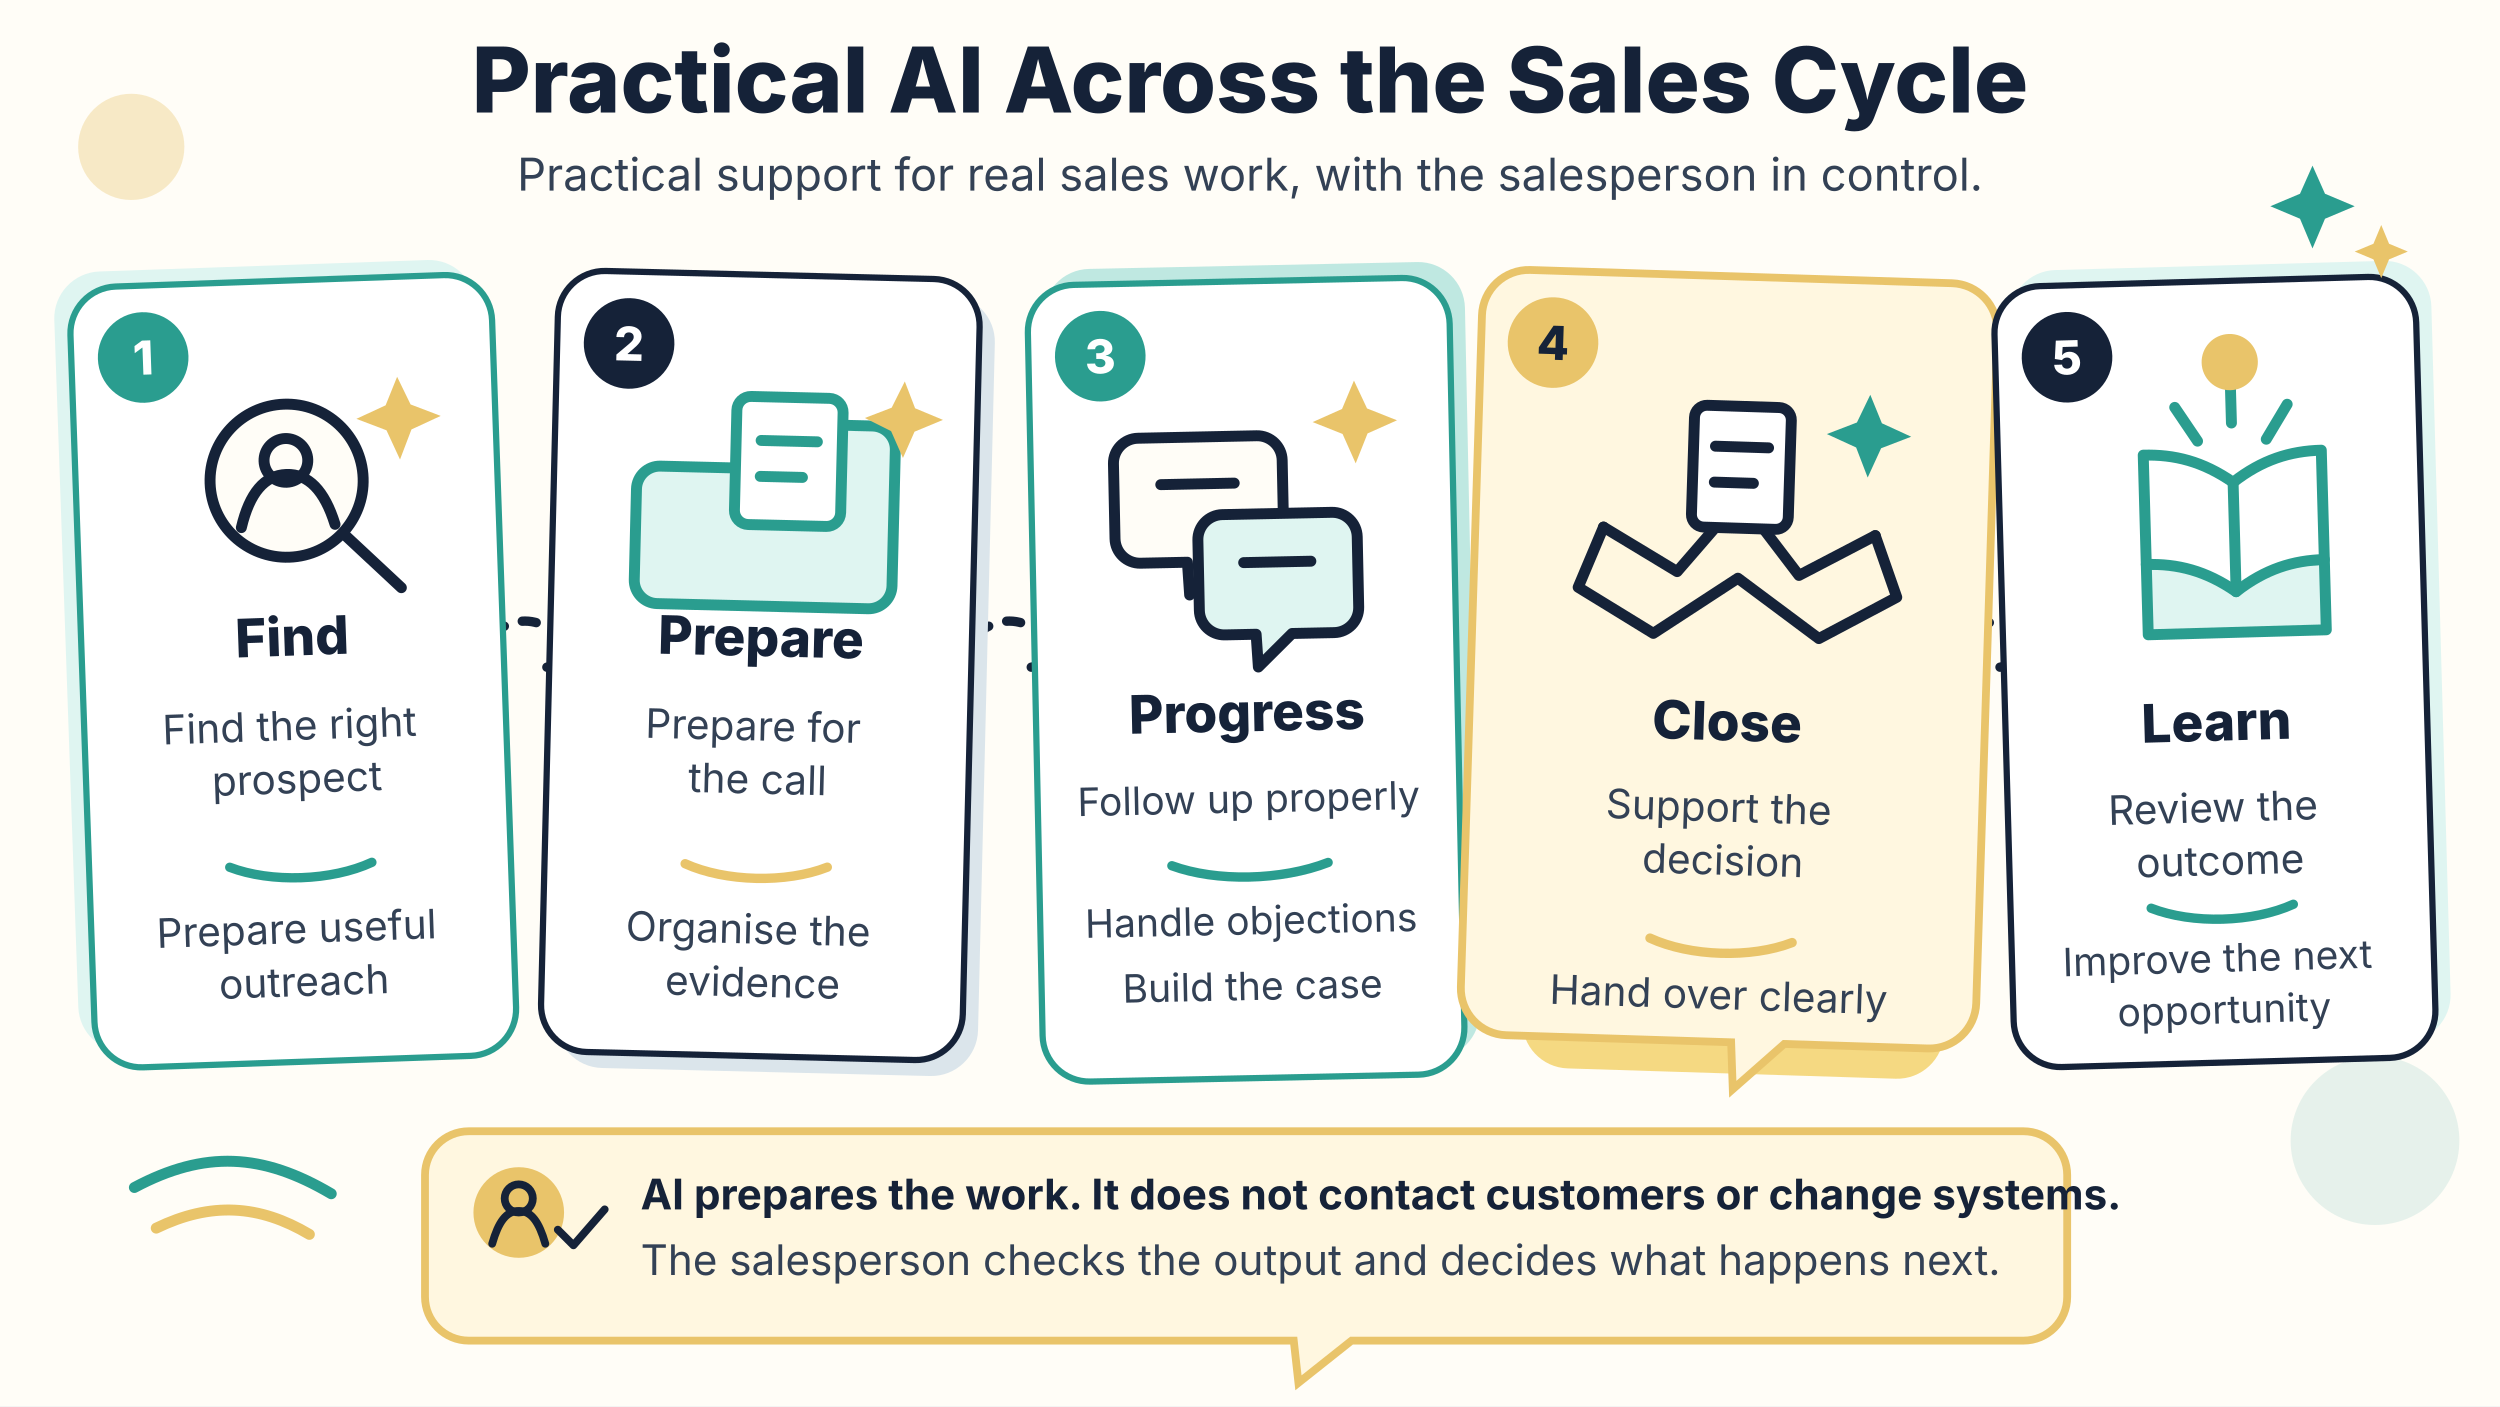
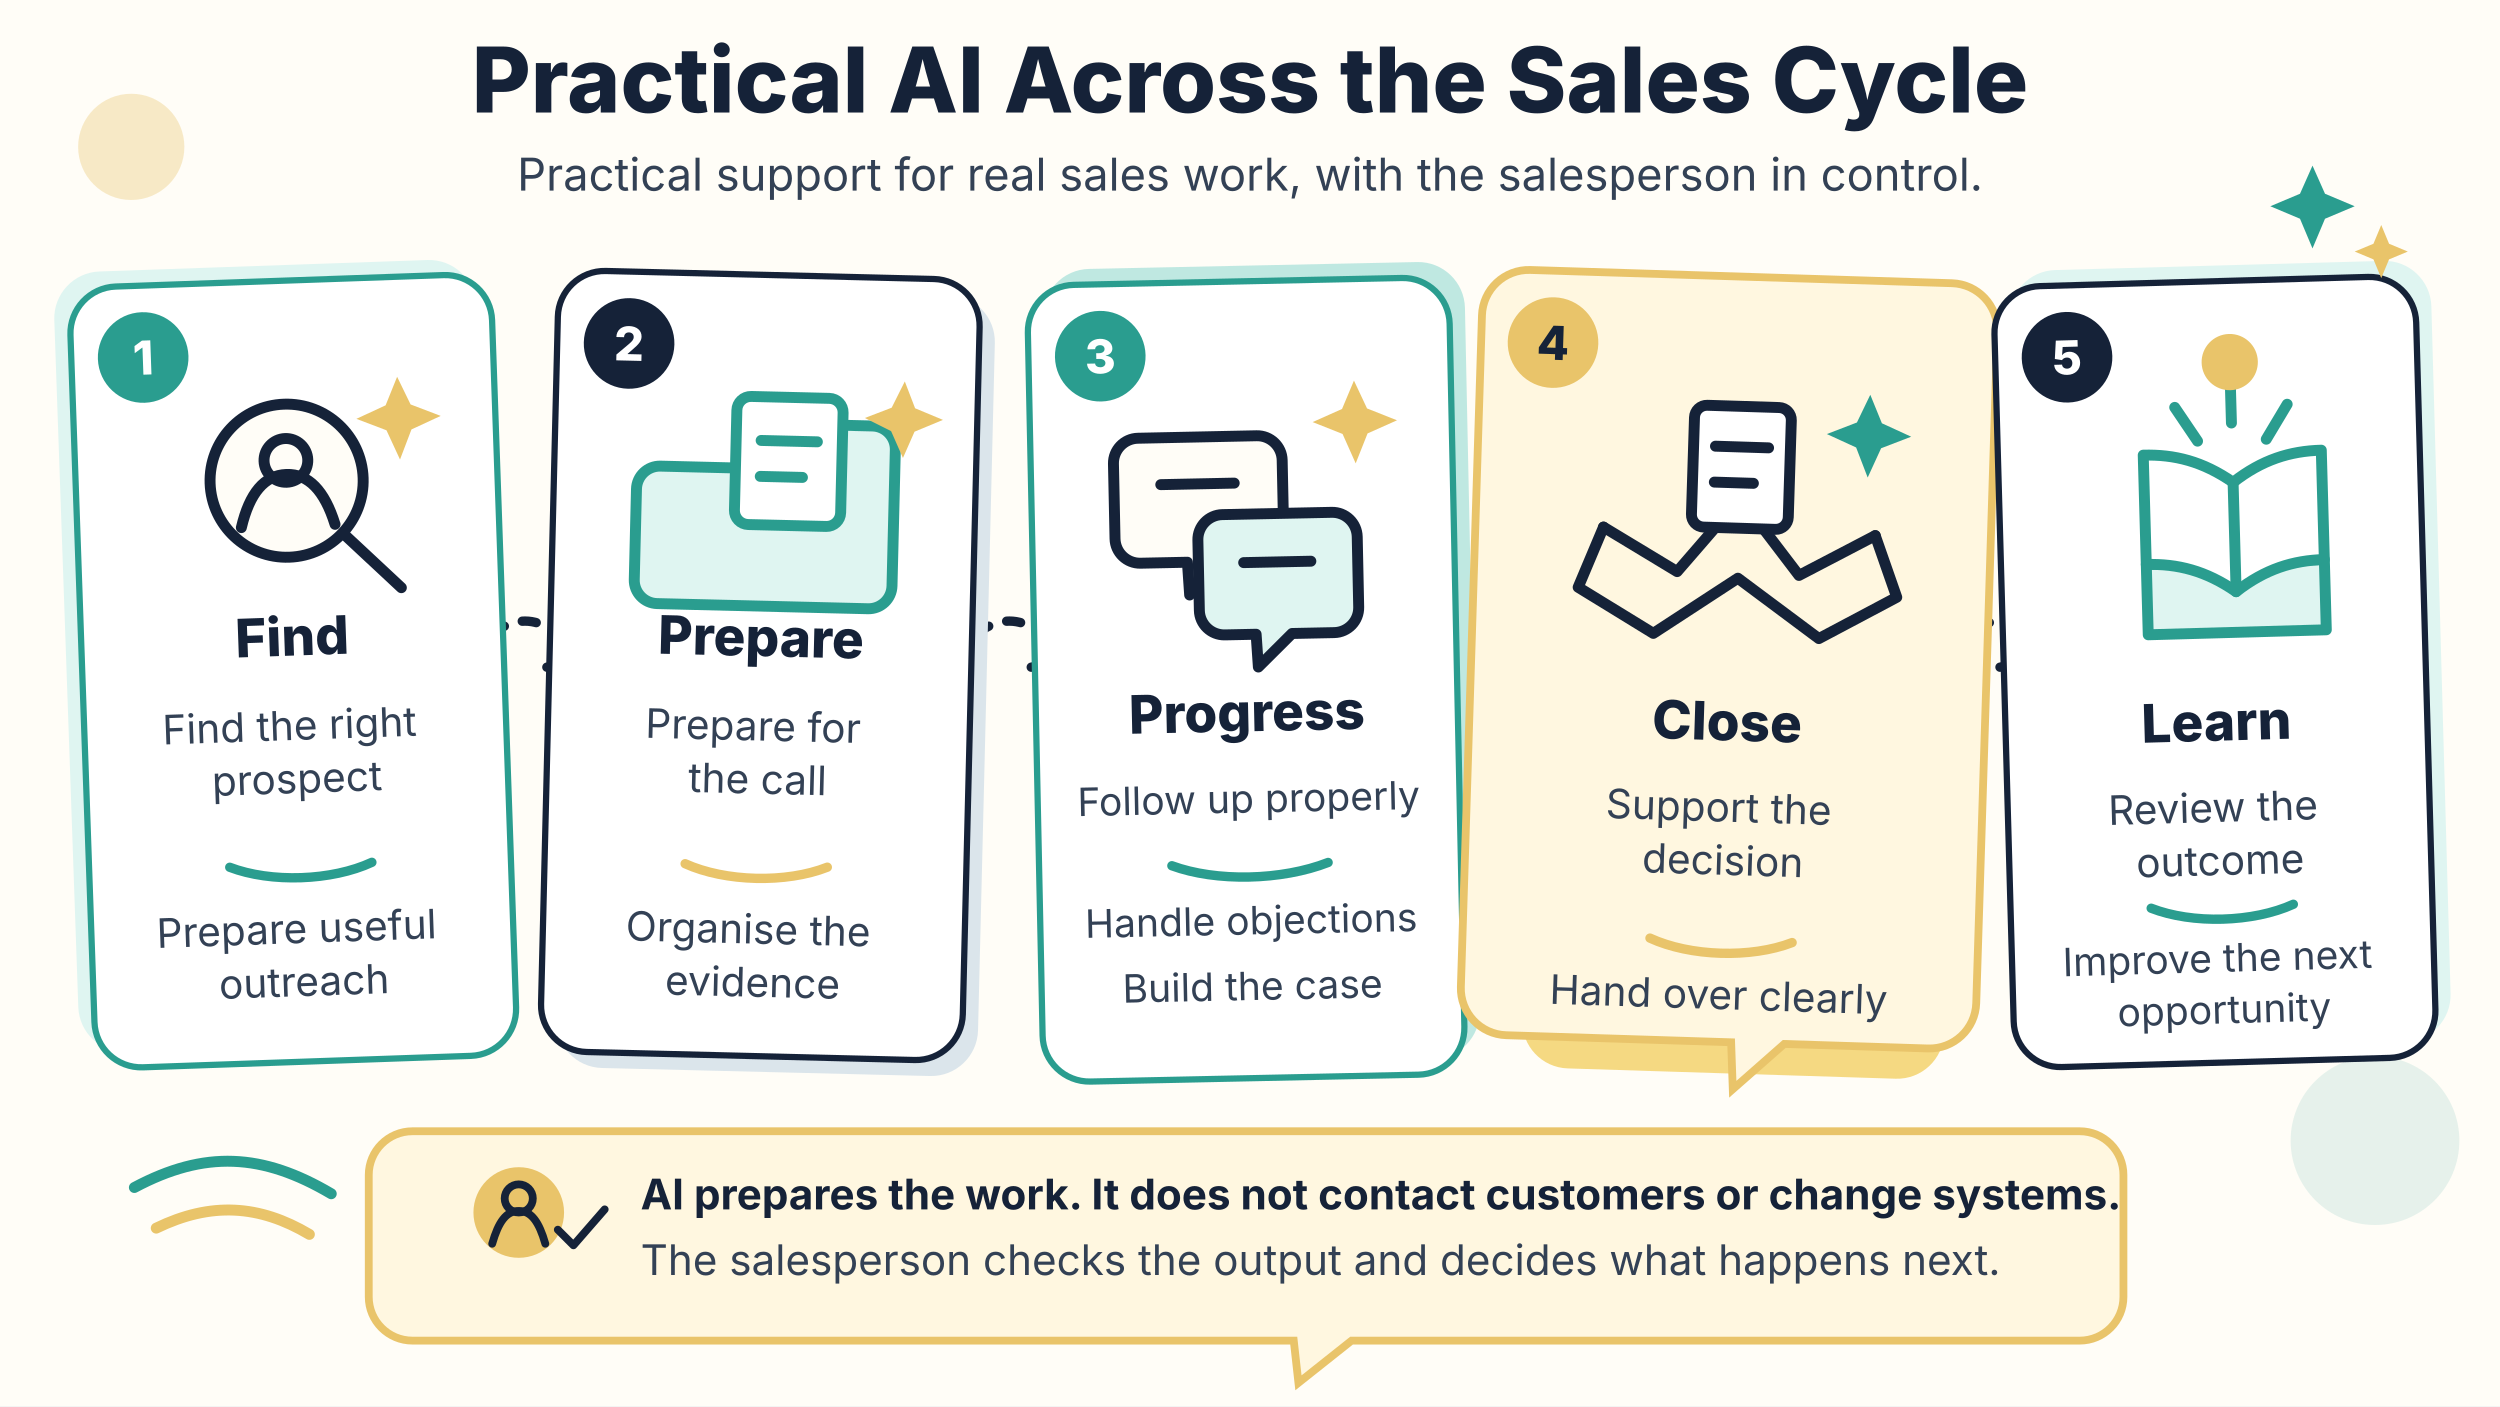
<svg xmlns="http://www.w3.org/2000/svg" width="1600" height="900" viewBox="0 0 1600 900" role="img" aria-labelledby="title description">
  <rect width="1600" height="900" fill="#fffdf7" />
  <circle cx="84" cy="94" r="34" fill="#e9c46a" opacity="0.35" />
  <circle cx="1520" cy="730" r="54" fill="#2a9d8f" opacity="0.12" />
  <path d="M86 760c45-24 82-22 126 4" fill="none" stroke="#2a9d8f" stroke-width="7" stroke-linecap="round" />
  <path d="M100 786c35-17 66-15 98 4" fill="none" stroke="#e9c46a" stroke-width="7" stroke-linecap="round" />
  <text x="800" y="72" text-anchor="middle" font-family="Inter, Arial, sans-serif" font-size="58" font-weight="800" fill="#152238">Practical AI Across the Sales Cycle</text>
  <text x="800" y="122" text-anchor="middle" font-family="Inter, Arial, sans-serif" font-size="29" fill="#334155">Practical support for real sales work, with the salesperson in control.</text>
  <g fill="none" stroke="#152238" stroke-width="6" stroke-linecap="round" stroke-linejoin="round">
    <path d="M300 420c26-30 46-30 72 0" stroke-dasharray="9 12" />
    <path d="M357 402l18 20-25 5" />
    <path d="M610 420c26-30 46-30 72 0" stroke-dasharray="9 12" />
    <path d="M667 402l18 20-25 5" />
    <path d="M920 420c26-30 46-30 72 0" stroke-dasharray="9 12" />
    <path d="M977 402l18 20-25 5" />
    <path d="M1230 420c26-30 46-30 72 0" stroke-dasharray="9 12" />
    <path d="M1287 402l18 20-25 5" />
  </g>
  <g transform="rotate(-2 175 410)" font-family="Inter, Arial, sans-serif">
    <rect x="42" y="170" width="270" height="500" rx="30" fill="#dff5f1" />
    <rect x="52" y="180" width="270" height="500" rx="30" fill="#ffffff" stroke="#2a9d8f" stroke-width="4" />
    <circle cx="98" cy="226" r="29" fill="#2a9d8f" />
    <text x="98" y="237" text-anchor="middle" font-size="30" font-weight="800" fill="#ffffff">1</text>
    <g fill="none" stroke="#152238" stroke-width="7" stroke-linecap="round" stroke-linejoin="round">
      <circle cx="187" cy="308" r="49" fill="#fffdf7" />
      <circle cx="187" cy="295" r="14" />
      <path d="M157 337c6-22 16-33 30-33s24 11 30 33" />
      <path d="M222 343l36 36" />
    </g>
    <path d="M260 244l8 18 19 8-19 8-8 19-8-19-19-8 19-8z" fill="#e9c46a" />
    <text x="187" y="420" text-anchor="middle" font-size="34" font-weight="800" fill="#152238">Find</text>
    <text x="187" y="474" text-anchor="middle" font-size="26" fill="#334155">
      <tspan x="187">Find the right</tspan>
      <tspan x="187" dy="34">prospect</tspan>
    </text>
    <path d="M142 554c26 11 65 11 91 0" fill="none" stroke="#2a9d8f" stroke-width="6" stroke-linecap="round" />
    <text x="187" y="604" text-anchor="middle" font-size="26" fill="#334155">
      <tspan x="187">Prepare useful</tspan>
      <tspan x="187" dy="34">outreach</tspan>
    </text>
  </g>
  <g transform="rotate(1.4 490 410)" font-family="Inter, Arial, sans-serif">
    <rect x="362" y="186" width="270" height="500" rx="30" fill="#dbe5eb" />
    <rect x="352" y="176" width="270" height="500" rx="30" fill="#ffffff" stroke="#152238" stroke-width="4" />
    <circle cx="398" cy="222" r="29" fill="#152238" />
    <text x="398" y="233" text-anchor="middle" font-size="30" font-weight="800" fill="#ffffff">2</text>
    <g fill="none" stroke="#2a9d8f" stroke-width="7" stroke-linecap="round" stroke-linejoin="round">
      <path d="M420 300h55l17-29h63a15 15 0 0 1 15 15v87a15 15 0 0 1-15 15H420a15 15 0 0 1-15-15v-58a15 15 0 0 1 15-15z" fill="#dff5f1" />
      <rect x="468" y="254" width="68" height="82" rx="9" fill="#ffffff" />
      <path d="M484 282h36M484 305h27" />
    </g>
    <path d="M575 242l7 17 18 7-18 8-7 17-8-17-17-8 17-7z" fill="#e9c46a" />
    <text x="487" y="420" text-anchor="middle" font-size="34" font-weight="800" fill="#152238">Prepare</text>
    <text x="487" y="474" text-anchor="middle" font-size="26" fill="#334155">
      <tspan x="487">Prepare for</tspan>
      <tspan x="487" dy="34">the call</tspan>
    </text>
    <path d="M442 554c26 11 65 11 91 0" fill="none" stroke="#e9c46a" stroke-width="6" stroke-linecap="round" />
    <text x="487" y="604" text-anchor="middle" font-size="26" fill="#334155">
      <tspan x="487">Organise the</tspan>
      <tspan x="487" dy="34">evidence</tspan>
    </text>
  </g>
  <g transform="rotate(-1.2 800 410)" font-family="Inter, Arial, sans-serif">
    <rect x="672" y="170" width="270" height="510" rx="30" fill="#bfe8e1" />
    <rect x="662" y="180" width="270" height="510" rx="30" fill="#ffffff" stroke="#2a9d8f" stroke-width="4" />
    <circle cx="708" cy="226" r="29" fill="#2a9d8f" />
    <text x="708" y="237" text-anchor="middle" font-size="30" font-weight="800" fill="#ffffff">3</text>
    <g fill="none" stroke="#152238" stroke-width="7" stroke-linecap="round" stroke-linejoin="round">
      <path d="M731 279h76a16 16 0 0 1 16 16v48a16 16 0 0 1-16 16h-25l-20 21-1-21h-30a16 16 0 0 1-16-16v-48a16 16 0 0 1 16-16z" fill="#fffdf7" />
      <path d="M784 329h70a16 16 0 0 1 16 16v45a16 16 0 0 1-16 16h-27l-22 21-1-21h-20a16 16 0 0 1-16-16v-45a16 16 0 0 1 16-16z" fill="#dff5f1" />
      <path d="M745 309h47M797 360h43" />
    </g>
    <path d="M870 245l8 18 19 8-19 8-8 19-8-19-19-8 19-8z" fill="#e9c46a" />
    <text x="797" y="468" text-anchor="middle" font-size="34" font-weight="800" fill="#152238">Progress</text>
    <text x="797" y="520" text-anchor="middle" font-size="25" fill="#334155">Follow up properly</text>
    <path d="M747 553c28 11 70 11 100 0" fill="none" stroke="#2a9d8f" stroke-width="6" stroke-linecap="round" />
    <text x="797" y="598" text-anchor="middle" font-size="25" fill="#334155">Handle objections</text>
    <text x="797" y="640" text-anchor="middle" font-size="25" fill="#334155">Build the case</text>
  </g>
  <g transform="rotate(1.8 1110 410)" font-family="Inter, Arial, sans-serif">
    <rect x="982" y="187" width="270" height="500" rx="30" fill="#f5d982" />
    <path d="M972 177h270a30 30 0 0 1 30 30v430a30 30 0 0 1-30 30h-92l-32 30-2-30H972a30 30 0 0 1-30-30V207a30 30 0 0 1 30-30z" fill="#fff7e0" stroke="#e9c46a" stroke-width="5" />
    <circle cx="988" cy="223" r="29" fill="#e9c46a" />
    <text x="988" y="234" text-anchor="middle" font-size="30" font-weight="800" fill="#152238">4</text>
    <g fill="none" stroke="#152238" stroke-width="7" stroke-linecap="round" stroke-linejoin="round">
      <path d="M1024 340l48 27 39-48 39 48 48-27" />
      <path d="M1024 340l-15 39 49 28 53-37 53 37 49-28-15-39" />
      <rect x="1080" y="260" width="62" height="78" rx="8" fill="#ffffff" />
      <path d="M1094 286h34M1094 309h25" />
    </g>
    <path d="M1192 250l8 18 19 8-19 8-8 19-8-19-19-8 19-8z" fill="#2a9d8f" />
    <text x="1107" y="474" text-anchor="middle" font-size="34" font-weight="800" fill="#152238">Close</text>
    <text x="1107" y="526" text-anchor="middle" font-size="26" fill="#334155">
      <tspan x="1107">Support the</tspan>
      <tspan x="1107" dy="34">decision</tspan>
    </text>
    <path d="M1062 602c26 11 65 11 91 0" fill="none" stroke="#e9c46a" stroke-width="6" stroke-linecap="round" />
    <text x="1107" y="646" text-anchor="middle" font-size="26" fill="#334155">Hand over clearly</text>
  </g>
  <g transform="rotate(-1.6 1420 410)" font-family="Inter, Arial, sans-serif">
    <rect x="1292" y="170" width="270" height="500" rx="30" fill="#dff5f1" />
    <rect x="1282" y="180" width="270" height="500" rx="30" fill="#ffffff" stroke="#152238" stroke-width="4" />
    <circle cx="1328" cy="226" r="29" fill="#152238" />
    <text x="1328" y="237" text-anchor="middle" font-size="30" font-weight="800" fill="#ffffff">5</text>
    <g fill="none" stroke="#2a9d8f" stroke-width="7" stroke-linecap="round" stroke-linejoin="round">
      <path d="M1375 360h114v45h-114z" fill="#dff5f1" />
      <path d="M1375 360c20 0 38 5 57 19 19-14 37-19 57-19v-70c-20 0-38 5-57 19-19-14-37-19-57-19z" fill="#ffffff" />
      <path d="M1432 309v70" />
      <path d="M1432 244v27M1396 260l14 22M1468 260l-14 22" />
    </g>
    <circle cx="1432" cy="232" r="18" fill="#e9c46a" />
    <text x="1417" y="474" text-anchor="middle" font-size="34" font-weight="800" fill="#152238">Learn</text>
    <text x="1417" y="526" text-anchor="middle" font-size="26" fill="#334155">
      <tspan x="1417">Review the</tspan>
      <tspan x="1417" dy="34">outcome</tspan>
    </text>
    <path d="M1372 580c26 11 65 11 91 0" fill="none" stroke="#2a9d8f" stroke-width="6" stroke-linecap="round" />
    <text x="1417" y="622" text-anchor="middle" font-size="25" fill="#334155">
      <tspan x="1417">Improve the next</tspan>
      <tspan x="1417" dy="33">opportunity</tspan>
    </text>
  </g>
  <g font-family="Inter, Arial, sans-serif">
-     <path d="M300 724h995a28 28 0 0 1 28 28v78a28 28 0 0 1-28 28H865l-34 27-3-27H300a28 28 0 0 1-28-28v-78a28 28 0 0 1 28-28z" fill="#fff7e0" stroke="#e9c46a" stroke-width="5" />
+     <path d="M264 724h1067a28 28 0 0 1 28 28v78a28 28 0 0 1-28 28H865l-34 27-3-27H264a28 28 0 0 1-28-28v-78a28 28 0 0 1 28-28z" fill="#fff7e0" stroke="#e9c46a" stroke-width="5" />
    <circle cx="332" cy="776" r="29" fill="#e9c46a" />
    <g fill="none" stroke="#152238" stroke-width="5" stroke-linecap="round" stroke-linejoin="round">
      <circle cx="332" cy="767" r="9" />
      <path d="M315 796c4-14 9-21 17-21s13 7 17 21" />
      <path d="M357 787l10 10 20-23" />
    </g>
    <text x="410" y="774" font-size="27" font-weight="700" fill="#152238">AI prepares the work. It does not contact customers or change systems.</text>
    <text x="410" y="816" font-size="27" fill="#334155">The salesperson checks the output and decides what happens next.</text>
  </g>
  <path d="M1480 106l8 18 19 8-19 8-8 19-8-19-19-8 19-8z" fill="#2a9d8f" />
  <path d="M1524 144l5 12 12 5-12 5-5 12-5-12-12-5 12-5z" fill="#e9c46a" />
</svg>
